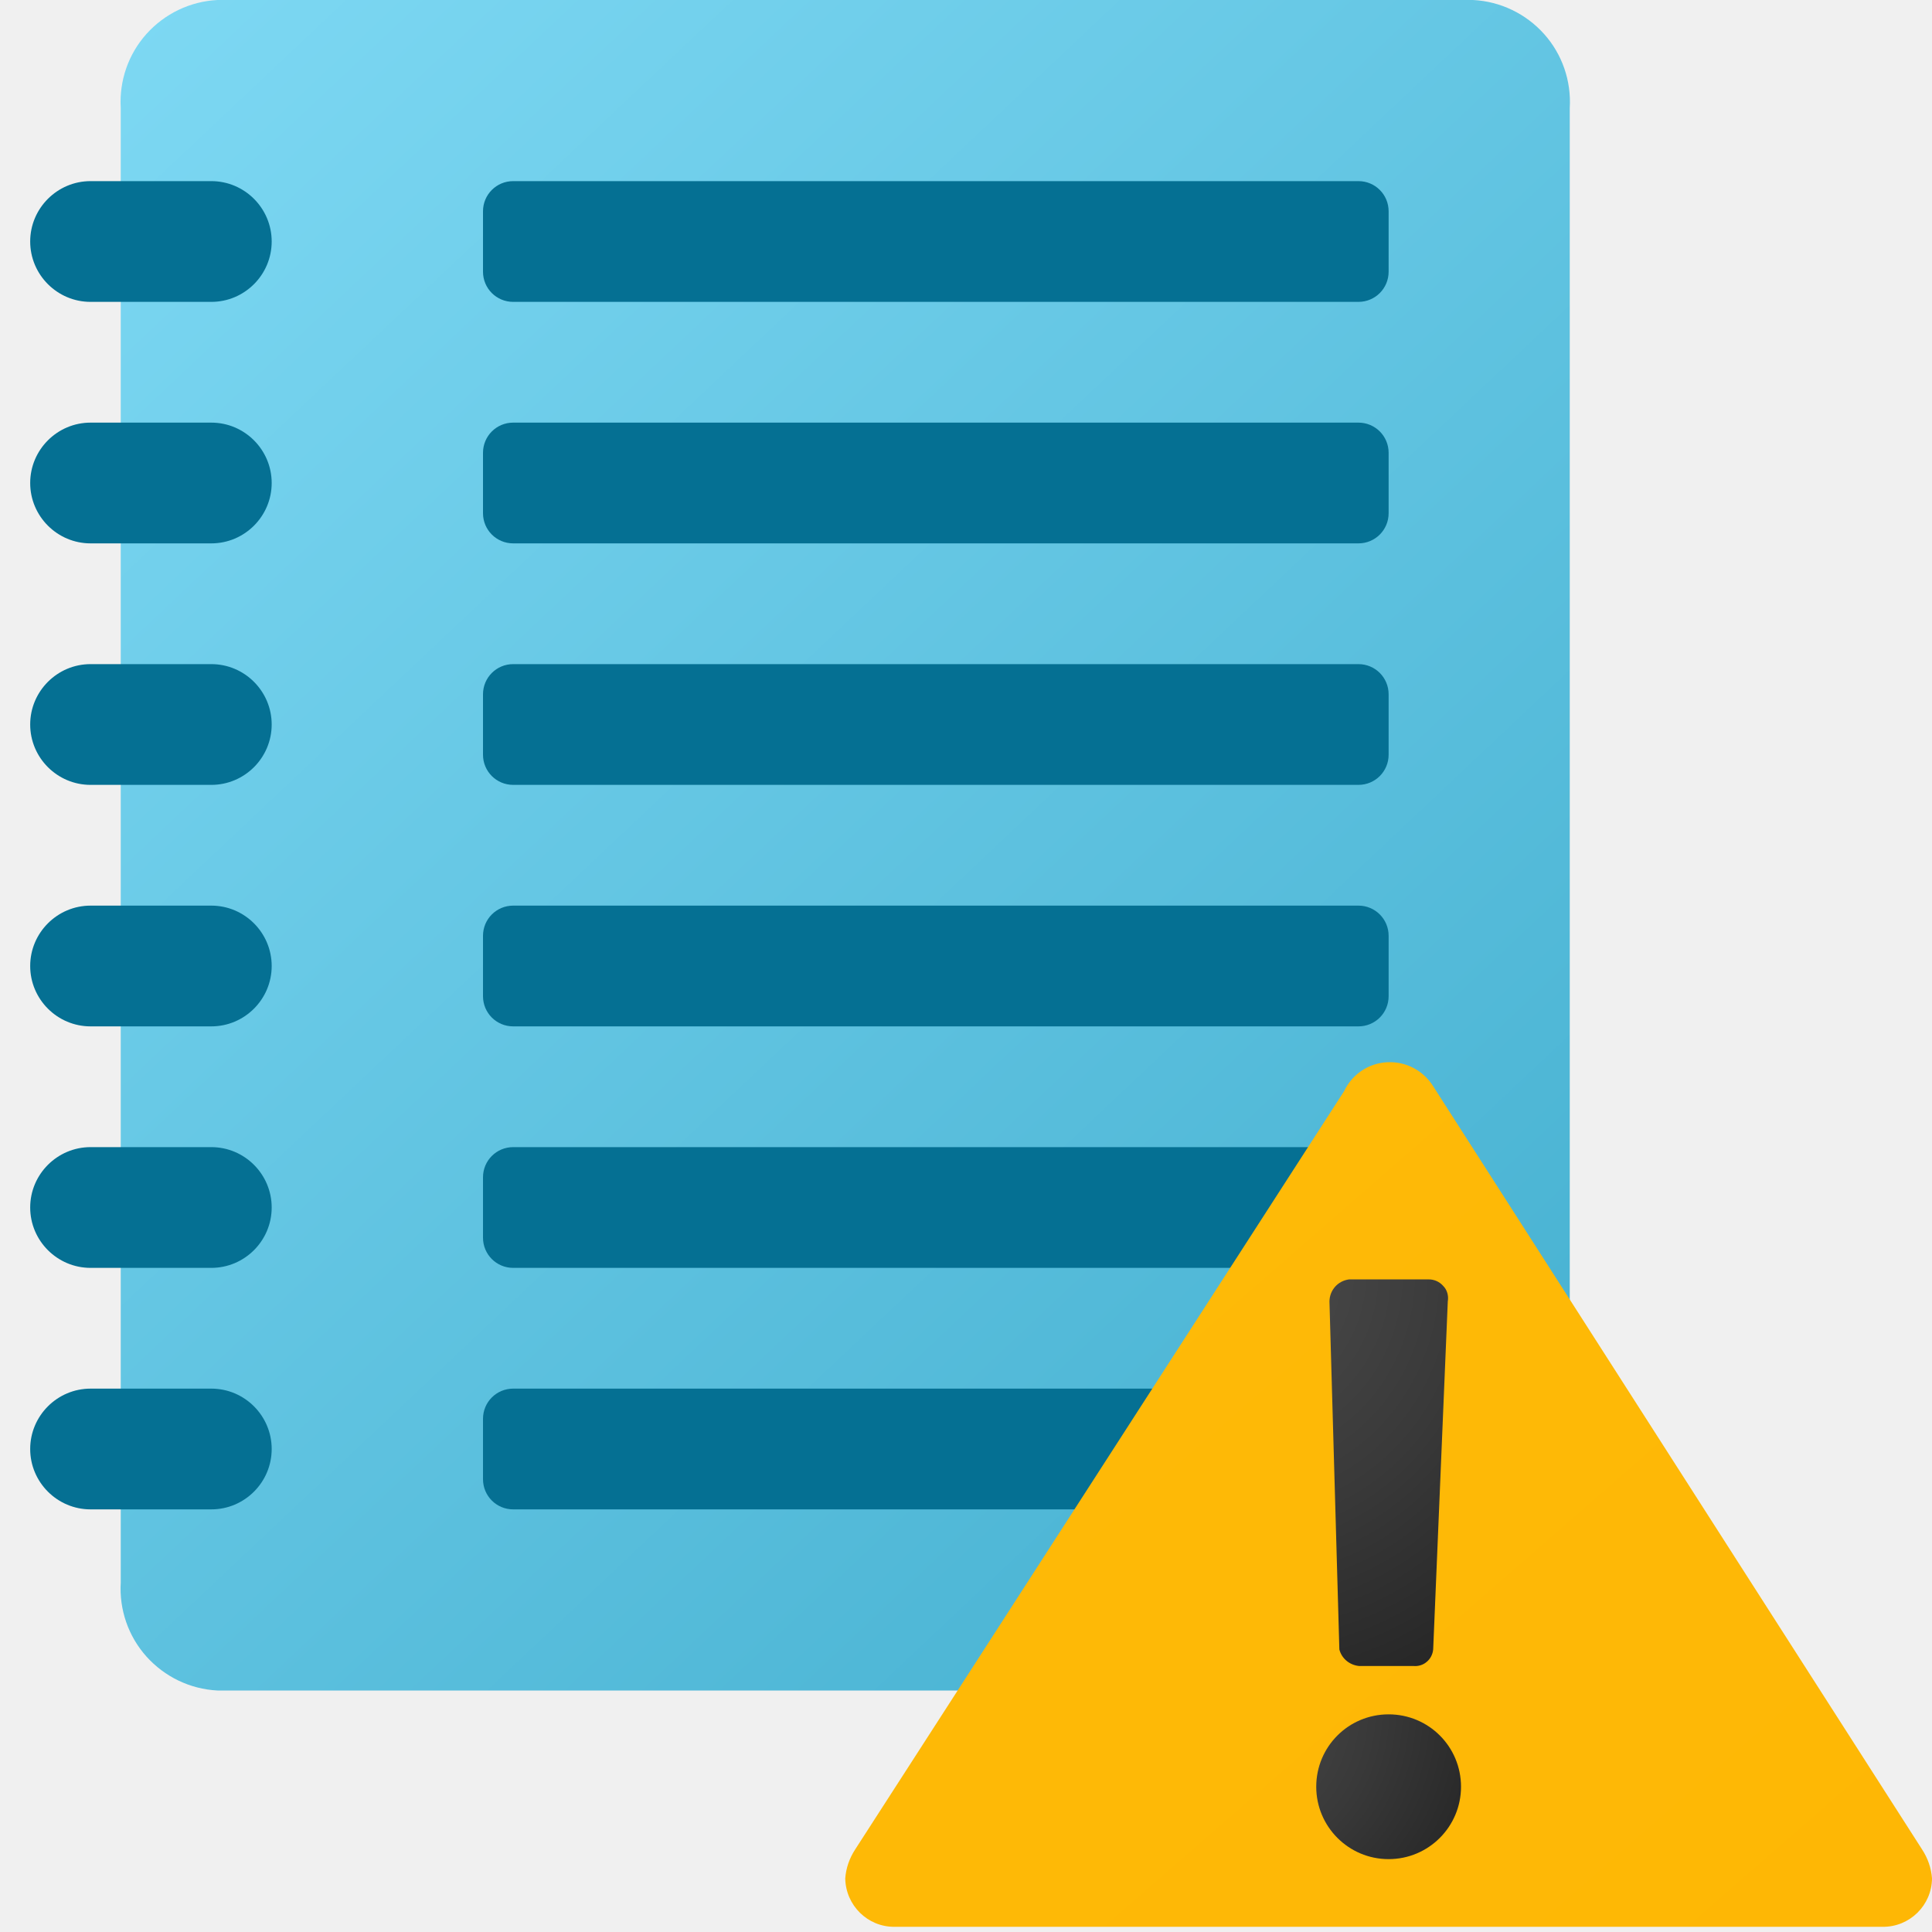
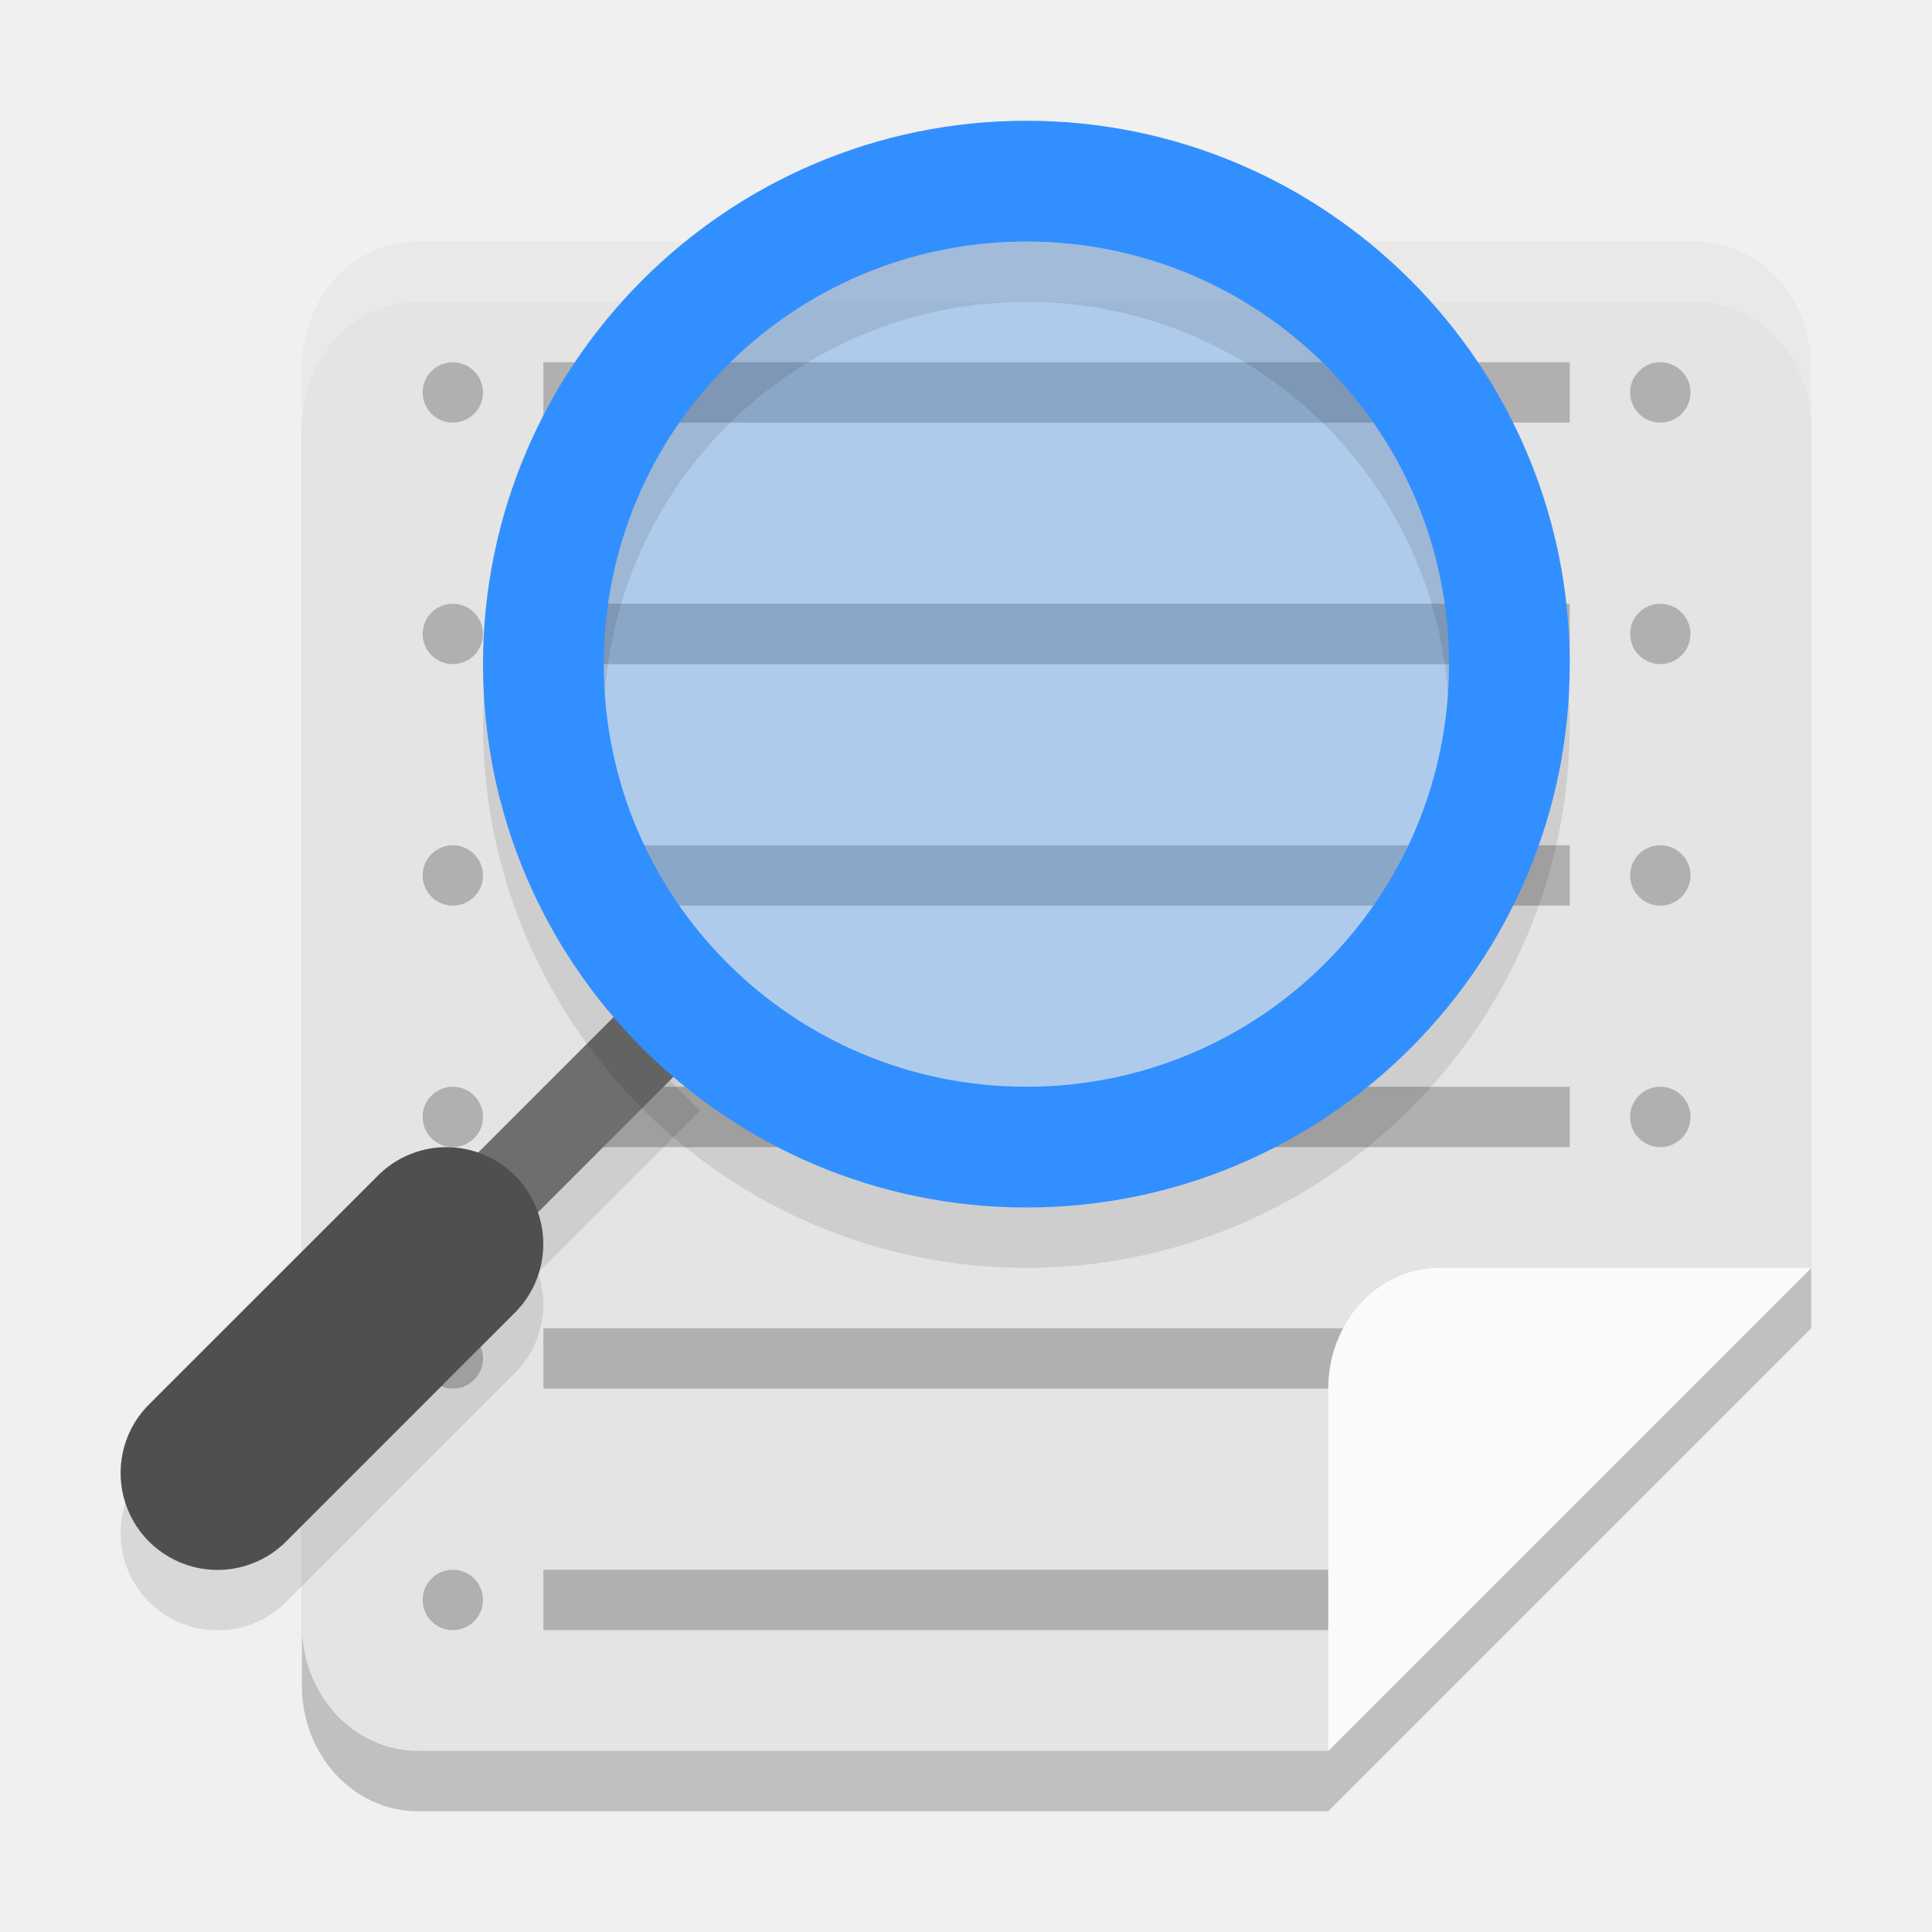
- <svg xmlns="http://www.w3.org/2000/svg" width="32px" height="32px" viewBox="0 0 32 32" version="1.1">
-   <defs>
-     <linearGradient id="linear0" gradientUnits="userSpaceOnUse" x1="1.612" y1="-85.142" x2="25.735" y2="-59.552" gradientTransform="matrix(1,0,0,1,0,86)">
-       <stop offset="0" style="stop-color:rgb(49.02%,84.706%,95.294%);stop-opacity:1;" />
-       <stop offset="1" style="stop-color:rgb(27.059%,69.02%,81.569%);stop-opacity:1;" />
-     </linearGradient>
-     <linearGradient id="linear1" gradientUnits="userSpaceOnUse" x1="-117.586" y1="-217.808" x2="28.449" y2="-50.317" gradientTransform="matrix(1,0,0,1,0,86)">
-       <stop offset="0" style="stop-color:rgb(100%,85.49%,10.98%);stop-opacity:1;" />
-       <stop offset="1" style="stop-color:rgb(99.608%,71.765%,1.961%);stop-opacity:1;" />
-     </linearGradient>
-     <radialGradient id="radial0" gradientUnits="userSpaceOnUse" cx="17.534" cy="-67.475" fx="17.534" fy="-67.475" r="2.519" gradientTransform="matrix(2.7273,0,0,3.0047,-27.1187,223.8503)">
-       <stop offset="0" style="stop-color:rgb(29.412%,29.412%,29.412%);stop-opacity:1;" />
-       <stop offset="0.531" style="stop-color:rgb(22.353%,22.353%,22.353%);stop-opacity:1;" />
-       <stop offset="1" style="stop-color:rgb(14.51%,14.51%,14.51%);stop-opacity:1;" />
-     </radialGradient>
-     <radialGradient id="radial1" gradientUnits="userSpaceOnUse" cx="20.19" cy="28.361" fx="20.19" fy="28.361" r="4.78">
-       <stop offset="0" style="stop-color:rgb(29.412%,29.412%,29.412%);stop-opacity:1;" />
-       <stop offset="0.531" style="stop-color:rgb(22.353%,22.353%,22.353%);stop-opacity:1;" />
-       <stop offset="1" style="stop-color:rgb(14.51%,14.51%,14.51%);stop-opacity:1;" />
-     </radialGradient>
-   </defs>
-   <g id="surface1">
-     <path style=" stroke:none;fill-rule:nonzero;fill:url(#linear0);" d="M 24.398 28 L 3.602 28 C 3.148 27.977 2.727 27.773 2.426 27.438 C 2.125 27.102 1.973 26.66 2 26.211 L 2 1.789 C 1.973 1.34 2.125 0.898 2.426 0.562 C 2.727 0.227 3.148 0.023 3.602 0 L 24.398 0 C 24.852 0.023 25.273 0.227 25.574 0.562 C 25.875 0.898 26.027 1.34 26 1.789 L 26 26.211 C 26.027 26.66 25.875 27.102 25.574 27.438 C 25.273 27.773 24.852 27.977 24.398 28 Z M 24.398 28 " />
-     <path style=" stroke:none;fill-rule:nonzero;fill:rgb(1.961%,43.922%,57.647%);fill-opacity:1;" d="M 1.5 23 L 3.5 23 C 4.051 23 4.5 23.449 4.5 24 C 4.5 24.551 4.051 25 3.5 25 L 1.5 25 C 0.949 25 0.5 24.551 0.5 24 C 0.5 23.449 0.949 23 1.5 23 Z M 1.5 23 " />
-     <path style=" stroke:none;fill-rule:nonzero;fill:rgb(1.961%,43.922%,57.647%);fill-opacity:1;" d="M 8.5 23 L 22.5 23 C 22.777 23 23 23.223 23 23.5 L 23 24.5 C 23 24.777 22.777 25 22.5 25 L 8.5 25 C 8.223 25 8 24.777 8 24.5 L 8 23.5 C 8 23.223 8.223 23 8.5 23 Z M 8.5 23 " />
-     <path style=" stroke:none;fill-rule:nonzero;fill:rgb(1.961%,43.922%,57.647%);fill-opacity:1;" d="M 1.5 3 L 3.5 3 C 4.051 3 4.5 3.449 4.5 4 C 4.5 4.551 4.051 5 3.5 5 L 1.5 5 C 0.949 5 0.5 4.551 0.5 4 C 0.5 3.449 0.949 3 1.5 3 Z M 1.5 3 " />
-     <path style=" stroke:none;fill-rule:nonzero;fill:rgb(1.961%,43.922%,57.647%);fill-opacity:1;" d="M 1.5 7 L 3.5 7 C 4.051 7 4.5 7.449 4.5 8 C 4.5 8.551 4.051 9 3.5 9 L 1.5 9 C 0.949 9 0.5 8.551 0.5 8 C 0.5 7.449 0.949 7 1.5 7 Z M 1.5 7 " />
-     <path style=" stroke:none;fill-rule:nonzero;fill:rgb(1.961%,43.922%,57.647%);fill-opacity:1;" d="M 1.5 11 L 3.5 11 C 4.051 11 4.5 11.449 4.5 12 C 4.5 12.551 4.051 13 3.5 13 L 1.5 13 C 0.949 13 0.5 12.551 0.5 12 C 0.5 11.449 0.949 11 1.5 11 Z M 1.5 11 " />
-     <path style=" stroke:none;fill-rule:nonzero;fill:rgb(1.961%,43.922%,57.647%);fill-opacity:1;" d="M 1.5 15 L 3.5 15 C 4.051 15 4.5 15.449 4.5 16 C 4.5 16.551 4.051 17 3.5 17 L 1.5 17 C 0.949 17 0.5 16.551 0.5 16 C 0.5 15.449 0.949 15 1.5 15 Z M 1.5 15 " />
-     <path style=" stroke:none;fill-rule:nonzero;fill:rgb(1.961%,43.922%,57.647%);fill-opacity:1;" d="M 1.5 19 L 3.5 19 C 4.051 19 4.5 19.449 4.5 20 C 4.5 20.551 4.051 21 3.5 21 L 1.5 21 C 0.949 21 0.5 20.551 0.5 20 C 0.5 19.449 0.949 19 1.5 19 Z M 1.5 19 " />
-     <path style=" stroke:none;fill-rule:nonzero;fill:rgb(1.961%,43.922%,57.647%);fill-opacity:1;" d="M 8.5 3 L 22.5 3 C 22.777 3 23 3.223 23 3.5 L 23 4.5 C 23 4.777 22.777 5 22.5 5 L 8.5 5 C 8.223 5 8 4.777 8 4.5 L 8 3.5 C 8 3.223 8.223 3 8.5 3 Z M 8.5 3 " />
-     <path style=" stroke:none;fill-rule:nonzero;fill:rgb(1.961%,43.922%,57.647%);fill-opacity:1;" d="M 8.5 7 L 22.5 7 C 22.777 7 23 7.223 23 7.5 L 23 8.5 C 23 8.777 22.777 9 22.5 9 L 8.5 9 C 8.223 9 8 8.777 8 8.5 L 8 7.5 C 8 7.223 8.223 7 8.5 7 Z M 8.5 7 " />
-     <path style=" stroke:none;fill-rule:nonzero;fill:rgb(1.961%,43.922%,57.647%);fill-opacity:1;" d="M 8.5 11 L 22.5 11 C 22.777 11 23 11.223 23 11.5 L 23 12.5 C 23 12.777 22.777 13 22.5 13 L 8.5 13 C 8.223 13 8 12.777 8 12.5 L 8 11.5 C 8 11.223 8.223 11 8.5 11 Z M 8.5 11 " />
-     <path style=" stroke:none;fill-rule:nonzero;fill:rgb(1.961%,43.922%,57.647%);fill-opacity:1;" d="M 8.5 15 L 22.5 15 C 22.777 15 23 15.223 23 15.5 L 23 16.5 C 23 16.777 22.777 17 22.5 17 L 8.5 17 C 8.223 17 8 16.777 8 16.5 L 8 15.5 C 8 15.223 8.223 15 8.5 15 Z M 8.5 15 " />
-     <path style=" stroke:none;fill-rule:nonzero;fill:rgb(1.961%,43.922%,57.647%);fill-opacity:1;" d="M 8.5 19 L 22.5 19 C 22.777 19 23 19.223 23 19.5 L 23 20.5 C 23 20.777 22.777 21 22.5 21 L 8.5 21 C 8.223 21 8 20.777 8 20.5 L 8 19.5 C 8 19.223 8.223 19 8.5 19 Z M 8.5 19 " />
-     <path style=" stroke:none;fill-rule:nonzero;fill:url(#linear1);" d="M 31.836 30.633 L 23.738 17.992 C 23.574 17.73 23.285 17.578 22.977 17.594 C 22.668 17.609 22.395 17.793 22.262 18.074 L 14.164 30.633 C 14.07 30.777 14.012 30.941 14 31.113 C 14.008 31.559 14.371 31.918 14.816 31.914 L 31.184 31.914 C 31.629 31.918 31.996 31.559 32 31.113 C 31.988 30.941 31.93 30.777 31.836 30.633 Z M 31.836 30.633 " />
-     <path style=" stroke:none;fill-rule:nonzero;fill:url(#radial0);" d="M 23.98 21.555 L 23.738 27.32 C 23.73 27.402 23.691 27.477 23.629 27.527 C 23.57 27.578 23.488 27.602 23.41 27.594 L 22.508 27.594 C 22.355 27.578 22.223 27.473 22.184 27.32 L 22.02 21.555 C 22.023 21.367 22.16 21.215 22.344 21.191 L 23.656 21.191 C 23.75 21.188 23.84 21.227 23.902 21.297 C 23.969 21.363 23.996 21.461 23.98 21.555 Z M 23.98 21.555 " />
-     <path style=" stroke:none;fill-rule:nonzero;fill:url(#radial1);" d="M 24.199 29.594 C 24.199 30.254 23.664 30.793 23 30.793 C 22.336 30.793 21.801 30.254 21.801 29.594 C 21.801 28.93 22.336 28.395 23 28.395 C 23.664 28.395 24.199 28.93 24.199 29.594 Z M 24.199 29.594 " />
-   </g>
+ <svg xmlns="http://www.w3.org/2000/svg" width="32" height="32" version="1">
+   <path style="opacity:0.2" d="M 22,30 H 6.923 C 5.858,30 5,29.071 5,27.917 V 7.083 C 5,5.929 5.858,5 6.923,5 H 28.077 C 29.142,5 30,5.929 30,7.083 V 22 Z" />
+   <path style="fill:#e4e4e4" d="M 22,29 H 6.923 C 5.858,29 5,28.071 5,26.917 V 6.083 C 5,4.929 5.858,4 6.923,4 H 28.077 C 29.142,4 30,4.929 30,6.083 V 21 Z" />
+   <path style="opacity:0.2;fill:#ffffff" d="M 6.924,4 C 5.858,4 5,4.93 5,6.084 v 1 C 5,5.93 5.858,5 6.924,5 H 28.076 C 29.142,5 30,5.93 30,7.084 v -1 C 30,4.93 29.142,4 28.076,4 Z" />
+   <path style="fill:#b0b0b0" d="M 7.5,6 C 7.224,6 7,6.224 7,6.5 7,6.776 7.224,7 7.5,7 7.776,7 8,6.776 8,6.5 8,6.224 7.776,6 7.5,6 Z M 9,6 V 7 H 26 V 6 Z M 27.5,6 C 27.224,6 27,6.224 27,6.5 27,6.776 27.224,7 27.5,7 27.776,7 28,6.776 28,6.5 28,6.224 27.776,6 27.5,6 Z m -20,4 C 7.224,10 7,10.224 7,10.5 7,10.776 7.224,11 7.5,11 7.776,11 8,10.776 8,10.5 8,10.224 7.776,10 7.5,10 Z M 9,10 v 1 h 17 v -1 z m 18.5,0 C 27.224,10 27,10.224 27,10.5 27,10.776 27.224,11 27.5,11 27.776,11 28,10.776 28,10.5 28,10.224 27.776,10 27.5,10 Z m -20,4 C 7.224,14 7,14.224 7,14.5 7,14.776 7.224,15 7.5,15 7.776,15 8,14.776 8,14.5 8,14.224 7.776,14 7.5,14 Z M 9,14 v 1 h 17 v -1 z m 18.5,0 C 27.224,14 27,14.224 27,14.5 27,14.776 27.224,15 27.5,15 27.776,15 28,14.776 28,14.5 28,14.224 27.776,14 27.5,14 Z m -20,4 C 7.224,18 7,18.224 7,18.5 7,18.776 7.224,19 7.5,19 7.776,19 8,18.776 8,18.5 8,18.224 7.776,18 7.5,18 Z M 9,18 v 1 h 17 v -1 z m 18.5,0 C 27.224,18 27,18.224 27,18.5 27,18.776 27.224,19 27.5,19 27.776,19 28,18.776 28,18.5 28,18.224 27.776,18 27.5,18 Z m -20,4 C 7.224,22 7,22.224 7,22.5 7,22.776 7.224,23 7.5,23 7.776,23 8,22.776 8,22.5 8,22.224 7.776,22 7.5,22 Z M 9,22 v 1 h 17 v -1 z m 18.5,0 C 27.224,22 27,22.224 27,22.5 27,22.776 27.224,23 27.5,23 27.776,23 28,22.776 28,22.5 28,22.224 27.776,22 27.5,22 Z m -20,4 C 7.224,26 7,26.224 7,26.5 7,26.776 7.224,27 7.5,27 7.776,27 8,26.776 8,26.5 8,26.224 7.776,26 7.5,26 Z M 9,26 v 1 h 14 v -1 z" />
+   <path style="fill:#fafafa" d="M 23.846,21 C 22.824,21 22,21.892 22,23 V 29 l 8,-8 z" />
+   <path style="opacity:0.1" d="m 10.605,17.404 -3.5,3.5 0.99,0.99 3.5,-3.5 z" />
+   <path style="fill:none;stroke:#6e6e6e;stroke-width:1.4" d="m 7.6,20.4 3.5,-3.5" />
+   <path style="opacity:0.1" d="m 7.347,20.001 a 1.606,1.606 0 0 0 -1.103,0.486 l -3.747,3.746 a 1.606,1.606 0 1 0 2.27,2.271 L 8.514,22.756 A 1.606,1.606 0 0 0 7.347,20.001 Z" />
+   <path style="fill:#4f4f4f" d="m 7.347,19.001 a 1.606,1.606 0 0 0 -1.103,0.486 l -3.747,3.746 a 1.606,1.606 0 1 0 2.27,2.271 L 8.514,21.756 A 1.606,1.606 0 0 0 7.347,19.001 Z" />
+   <circle style="opacity:0.3;fill:#328fff" cx="-16.6" cy="11" r="8.308" transform="scale(-1,1)" />
+   <path style="opacity:0.1" d="M 17.002,3 C 12.038,3 8,7.038 8,12.002 8,16.966 12.038,21 17.002,21 21.966,21 26,16.966 26,12.002 26,7.038 21.966,3 17.002,3 Z m -0.002,2 c 3.872,0 7,3.128 7,7 0,3.872 -3.128,7 -7,7 -3.872,0 -7,-3.128 -7,-7 0,-3.872 3.128,-7 7,-7 z" />
+   <path style="fill:#328fff" d="M 17.002,2 C 12.038,2 8,6.038 8,11.002 8,15.966 12.038,20 17.002,20 21.966,20 26,15.966 26,11.002 26,6.038 21.966,2 17.002,2 Z M 17,4 c 3.872,0 7,3.128 7,7 0,3.872 -3.128,7 -7,7 -3.872,0 -7,-3.128 -7,-7 0,-3.872 3.128,-7 7,-7 z" />
</svg>
